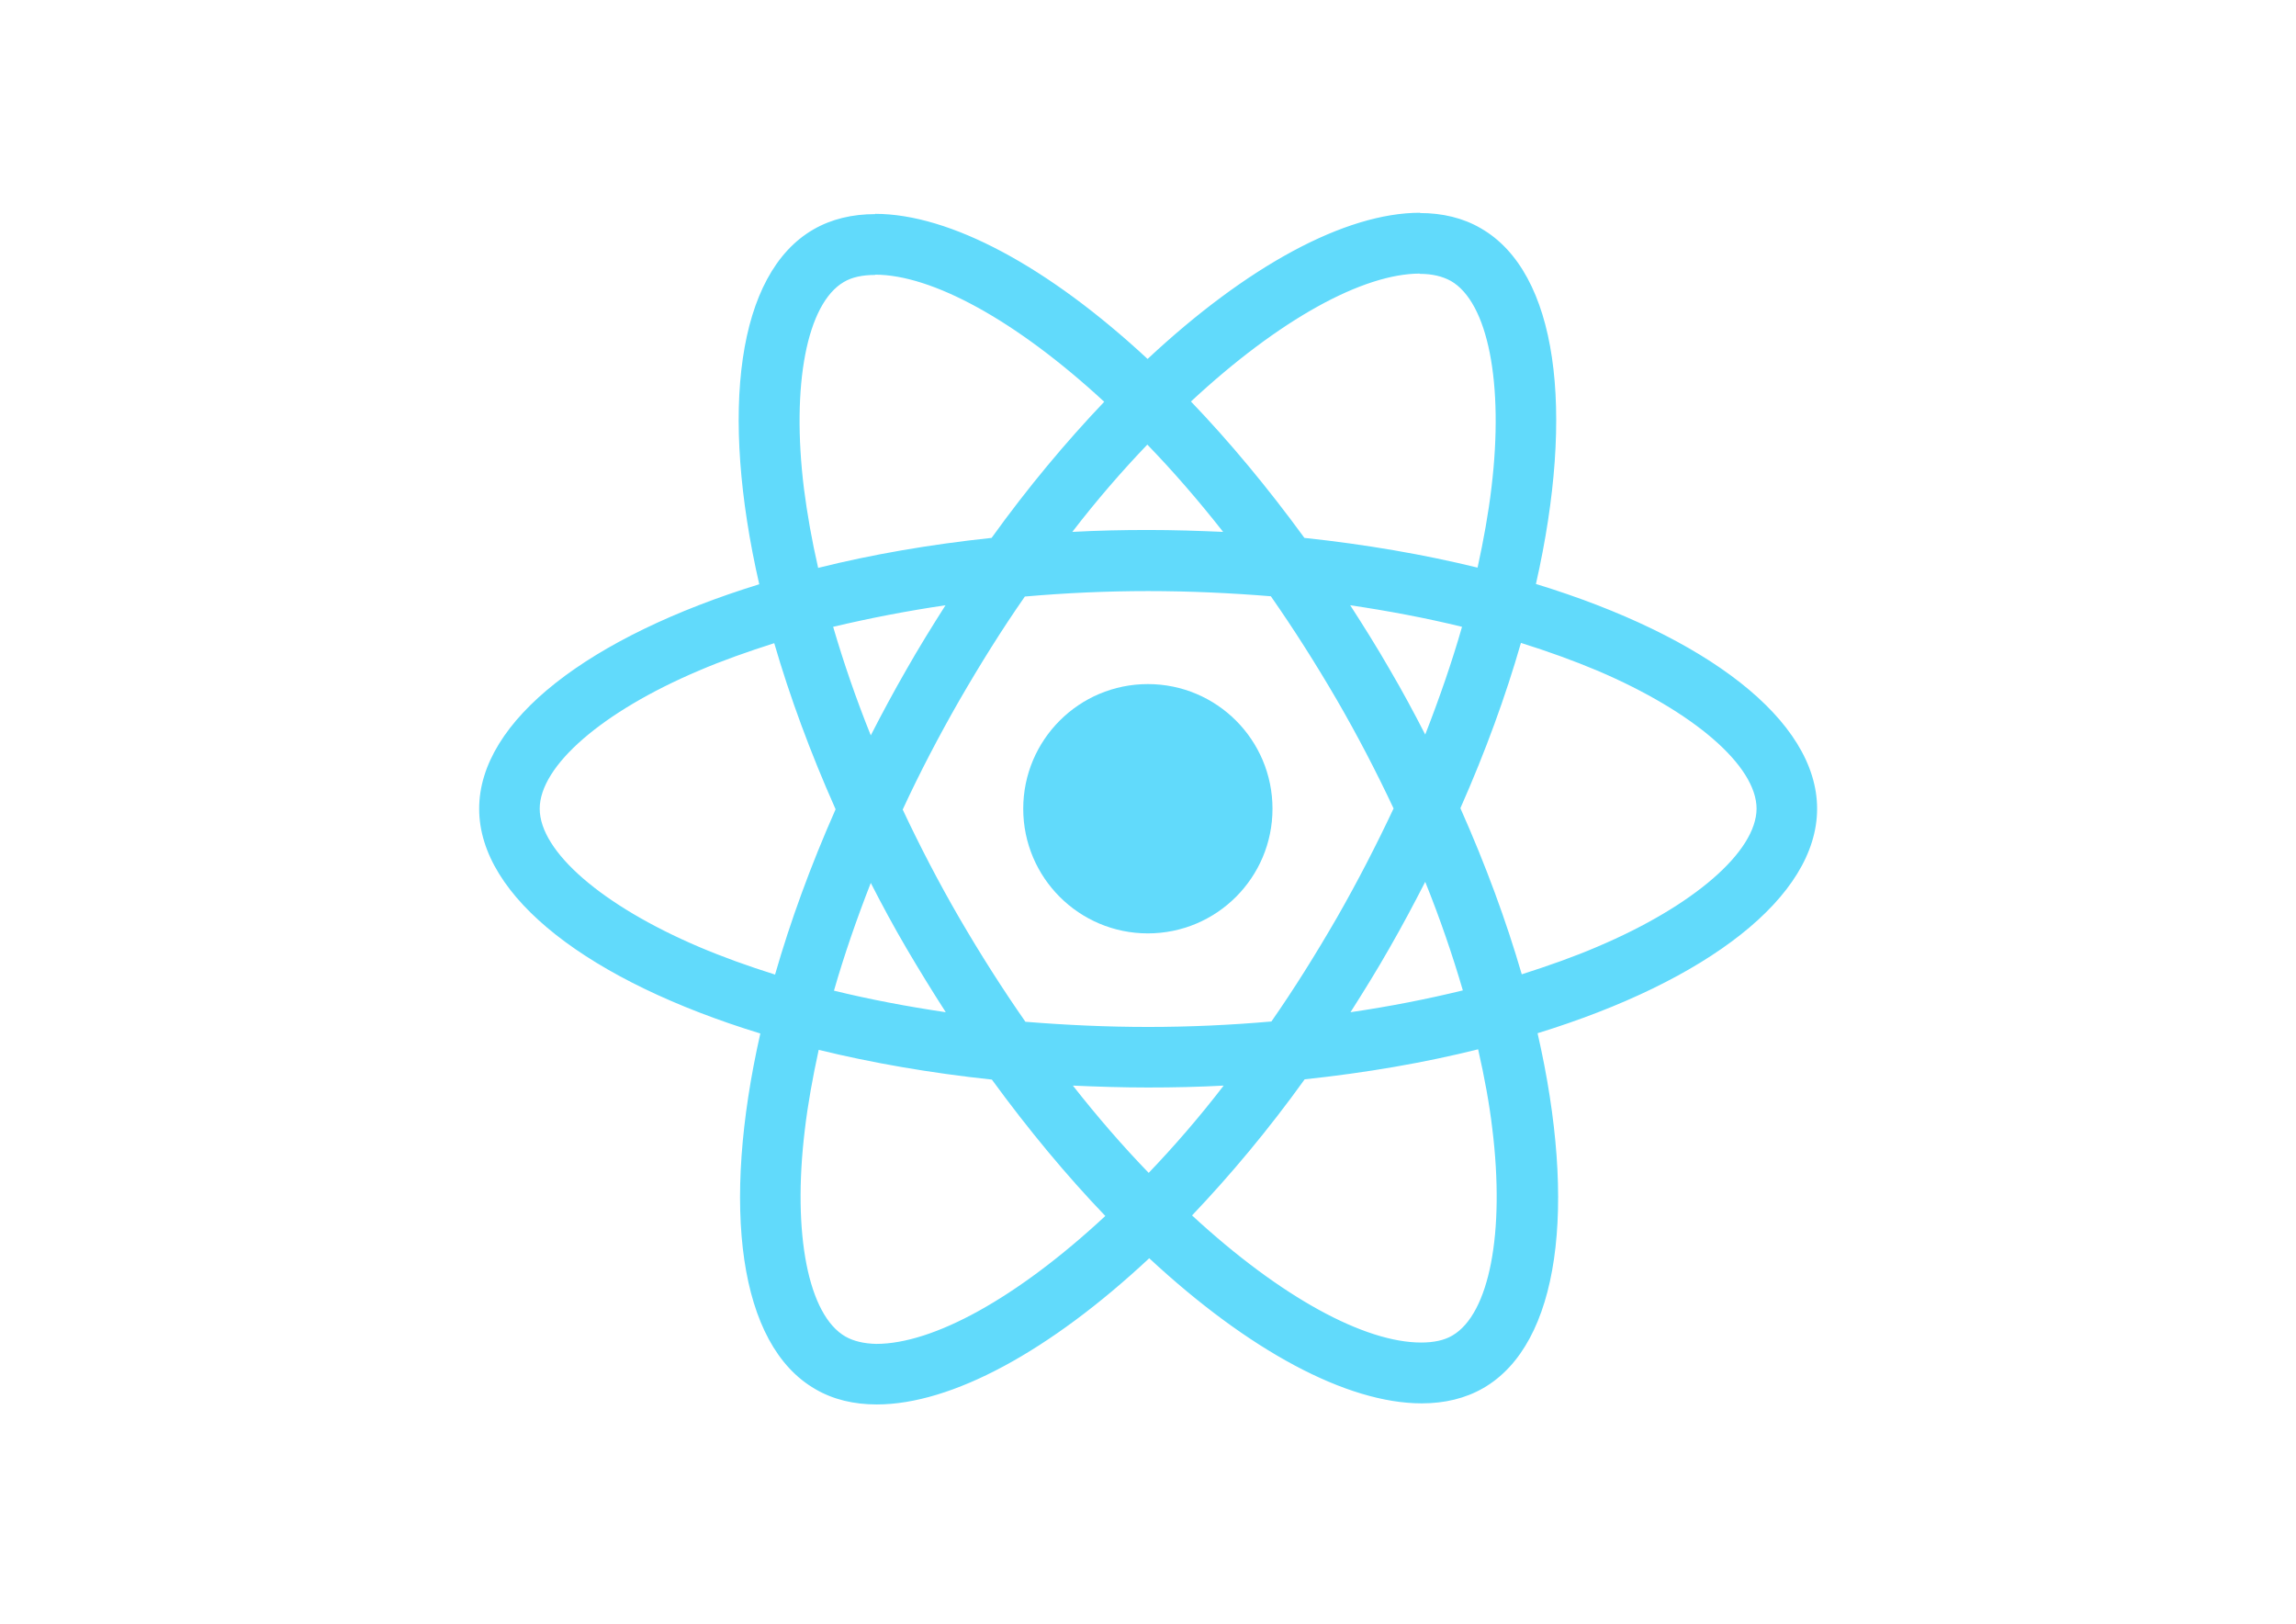
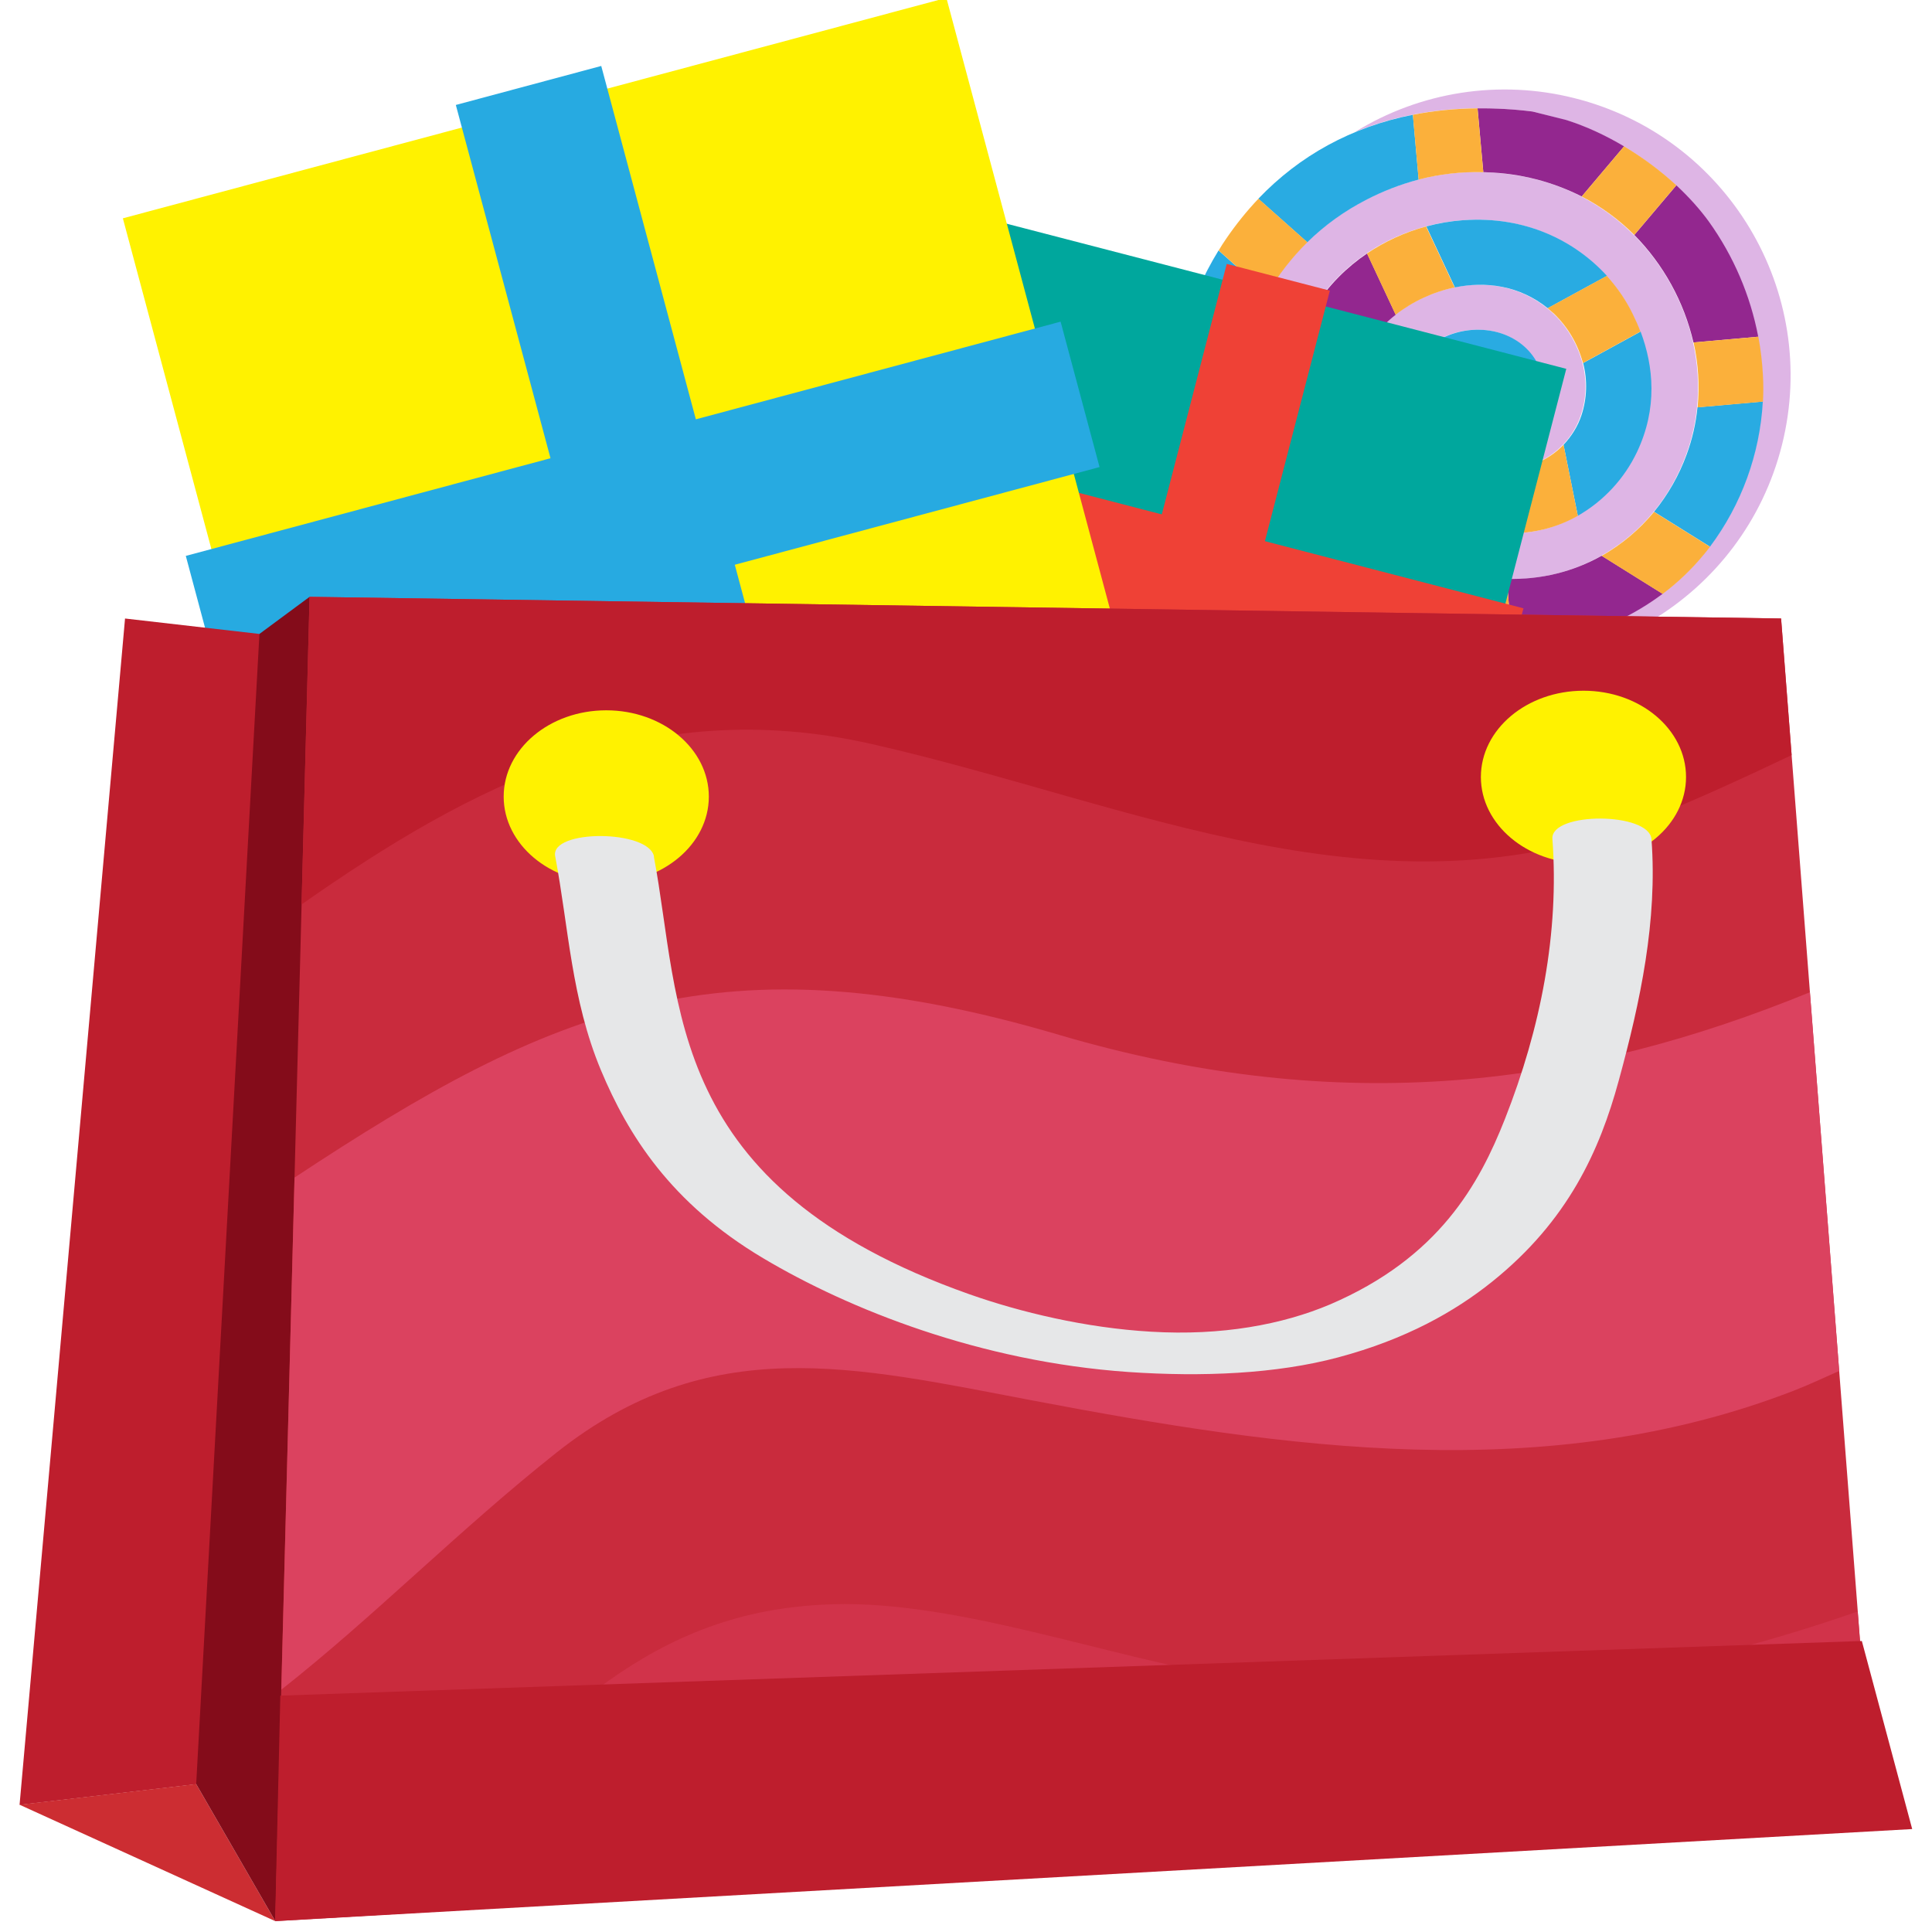
- <svg xmlns="http://www.w3.org/2000/svg" viewBox="0 0 841.9 595.3">
-   <g fill="#61DAFB">
-     <path d="M666.3 296.5c0-32.5-40.7-63.3-103.1-82.4 14.4-63.6 8-114.2-20.2-130.4-6.5-3.8-14.1-5.6-22.4-5.6v22.3c4.6 0 8.3.9 11.4 2.6 13.6 7.8 19.5 37.5 14.9 75.7-1.1 9.4-2.9 19.3-5.1 29.4-19.6-4.8-41-8.5-63.5-10.9-13.5-18.5-27.5-35.3-41.6-50 32.6-30.3 63.2-46.9 84-46.9V78c-27.5 0-63.5 19.6-99.9 53.6-36.4-33.8-72.4-53.2-99.9-53.2v22.3c20.7 0 51.4 16.5 84 46.6-14 14.7-28 31.4-41.3 49.9-22.6 2.4-44 6.1-63.6 11-2.3-10-4-19.7-5.2-29-4.7-38.2 1.1-67.9 14.6-75.8 3-1.8 6.9-2.6 11.5-2.6V78.5c-8.4 0-16 1.8-22.6 5.6-28.1 16.2-34.4 66.7-19.9 130.1-62.2 19.2-102.7 49.9-102.7 82.3 0 32.5 40.7 63.3 103.1 82.4-14.4 63.6-8 114.2 20.2 130.4 6.5 3.8 14.1 5.6 22.5 5.6 27.5 0 63.5-19.6 99.9-53.6 36.4 33.8 72.4 53.2 99.9 53.2 8.4 0 16-1.8 22.6-5.6 28.1-16.2 34.4-66.7 19.9-130.1 62-19.1 102.5-49.9 102.5-82.3zm-130.2-66.7c-3.7 12.9-8.3 26.2-13.5 39.5-4.1-8-8.4-16-13.1-24-4.6-8-9.5-15.8-14.4-23.4 14.2 2.1 27.9 4.7 41 7.9zm-45.8 106.5c-7.8 13.5-15.8 26.3-24.1 38.2-14.9 1.3-30 2-45.2 2-15.1 0-30.2-.7-45-1.9-8.3-11.9-16.4-24.6-24.2-38-7.6-13.1-14.5-26.4-20.8-39.8 6.2-13.4 13.2-26.8 20.7-39.9 7.8-13.5 15.8-26.3 24.1-38.2 14.9-1.3 30-2 45.2-2 15.1 0 30.2.7 45 1.9 8.3 11.9 16.4 24.6 24.2 38 7.6 13.1 14.5 26.4 20.8 39.8-6.3 13.4-13.2 26.8-20.7 39.9zm32.3-13c5.4 13.4 10 26.8 13.8 39.8-13.1 3.2-26.9 5.9-41.2 8 4.9-7.7 9.8-15.6 14.4-23.7 4.6-8 8.9-16.1 13-24.1zM421.2 430c-9.3-9.6-18.6-20.3-27.8-32 9 .4 18.2.7 27.5.7 9.4 0 18.7-.2 27.8-.7-9 11.7-18.3 22.4-27.5 32zm-74.4-58.9c-14.2-2.1-27.9-4.7-41-7.9 3.7-12.9 8.3-26.2 13.5-39.5 4.1 8 8.4 16 13.1 24 4.7 8 9.5 15.8 14.4 23.4zM420.7 163c9.3 9.6 18.6 20.3 27.8 32-9-.4-18.2-.7-27.5-.7-9.4 0-18.7.2-27.8.7 9-11.7 18.3-22.4 27.5-32zm-74 58.9c-4.9 7.7-9.8 15.6-14.4 23.7-4.6 8-8.9 16-13 24-5.4-13.4-10-26.8-13.8-39.8 13.1-3.1 26.9-5.8 41.2-7.9zm-90.5 125.2c-35.4-15.1-58.3-34.9-58.3-50.6 0-15.7 22.9-35.6 58.3-50.6 8.6-3.7 18-7 27.7-10.1 5.7 19.6 13.2 40 22.5 60.9-9.2 20.8-16.6 41.1-22.2 60.6-9.9-3.1-19.3-6.5-28-10.2zM310 490c-13.6-7.8-19.5-37.5-14.9-75.7 1.1-9.4 2.9-19.3 5.1-29.4 19.6 4.8 41 8.5 63.5 10.9 13.5 18.5 27.5 35.3 41.6 50-32.6 30.3-63.2 46.9-84 46.9-4.5-.1-8.3-1-11.3-2.7zm237.2-76.2c4.7 38.2-1.1 67.9-14.6 75.8-3 1.8-6.9 2.6-11.5 2.6-20.7 0-51.4-16.5-84-46.6 14-14.7 28-31.4 41.3-49.9 22.6-2.4 44-6.1 63.6-11 2.3 10.1 4.1 19.8 5.2 29.1zm38.5-66.7c-8.6 3.7-18 7-27.7 10.1-5.7-19.6-13.2-40-22.5-60.9 9.2-20.8 16.6-41.1 22.2-60.6 9.9 3.1 19.3 6.5 28.1 10.2 35.4 15.1 58.3 34.9 58.3 50.6-.1 15.7-23 35.6-58.4 50.6zM320.8 78.4z" />
-     <circle cx="420.9" cy="296.5" r="45.7" />
-     <path d="M520.5 78.1z" />
+ <svg xmlns="http://www.w3.org/2000/svg" aria-hidden="true" role="img" width="1em" height="1em" preserveAspectRatio="xMidYMid meet" viewBox="0 0 64 64">
+   <path fill="#808285" d="M42.771 32.572c-.109.415.309.874.926 1.03c.618.154 1.2-.059 1.306-.473l3.623-14.501c.105-.414-.312-.879-.926-1.028c-.618-.16-1.204.053-1.306.469l-3.623 14.503" />
+   <path fill="#9d9ea4" d="M43.72 32.669a.776.776 0 0 0 .563.943a.778.778 0 0 0 .938-.566l3.627-14.499a.774.774 0 0 0-1.5-.377L43.72 32.669" />
+   <path fill="#deb5e5" d="M40.891 13.358c.211-3.33 2.185-5.636 4.365-6.744c1.126-.577 2.455-.975 4-.907c3.546.154 5.762 2.439 6.609 4.87c.442 1.26.583 2.882-.012 4.489c-1.027 2.807-3.74 4.465-6.656 4.059c-1.716-.242-2.876-1.102-3.682-2.275c-.906-1.315-1.427-3.789-.055-5.653c1.142-1.56 4.05-2.633 6-.804c.711.661 1.372 1.978.906 3.361c-.391 1.19-1.653 1.996-2.841 1.673c-.872-.234-1.333-.877-1.161-1.876c.105-.025.133.301.246.459s.312.328.531.408c1.267.481 2.088-.623 1.951-1.776c-.102-.93-.958-1.702-2.107-1.718c-1.184-.023-2.247.764-2.649 1.839c-.755 2.023.562 4.225 2.665 4.761c2.291.584 4.354-.747 5.211-2.556c.801-1.688.48-3.305-.134-4.56c-.859-1.759-2.868-3.312-5.616-3.113c-2.627.189-5.362 2-5.914 5.517c-.184 1.187-.086 2.035.173 2.982c.453 1.688 1.379 3.182 3.095 4.311c1.693 1.112 4.198 1.509 6.094 1.047c1.774-.432 3.361-1.375 4.503-2.771a8.771 8.771 0 0 0 1.97-5.947a9.629 9.629 0 0 0-1.79-5.091c-.981-1.362-2.779-2.75-4.722-3.367l-1.122-.284c-2.2-.268-4.17-.021-5.866.682a9.435 9.435 0 0 1 7.262-1.125c5.069 1.267 8.153 6.412 6.887 11.483c-1.27 5.073-6.41 8.157-11.482 6.891a9.46 9.46 0 0 1-7.04-7.622c.151-.162.285-.371.383-.643" />
+   <path fill="#29abe2" d="M54.23 14.969a4.83 4.83 0 0 1-1.963 2.118l-.473-2.353c.262-.278.473-.61.594-.979a3.058 3.058 0 0 0 .055-1.729l1.904-1.042c.433 1.155.566 2.542-.117 3.985" />
+   <path fill="#93278f" d="M51.928 21.15a7.435 7.435 0 0 1-1.849.186l-.16-2.16c1.13.031 2.2-.24 3.139-.766l2.02 1.261a8.611 8.611 0 0 1-3.151 1.479M56.61 7.343a9.66 9.66 0 0 1 1.634 3.811l-2.146.19a7.489 7.489 0 0 0-1.959-3.561l1.392-1.645c.418.39.786.8 1.079 1.205" />
+   <path fill="#29abe2" d="M49.02 17.525c-2.103-.538-3.42-2.738-2.665-4.763c.402-1.075 1.462-1.86 2.646-1.839c1.153.018 2.01.79 2.111 1.72c.133 1.155-.688 2.257-1.951 1.774a1.251 1.251 0 0 1-.535-.406c-.109-.158-.137-.489-.242-.459c-.176 1 .289 1.642 1.161 1.876c.066.02.133.034.199.043l.434 2.19a4.415 4.415 0 0 1-1.158-.136m7.626.585l-1.853-1.157a6.555 6.555 0 0 0 1.078-1.894a6.321 6.321 0 0 0 .36-1.567l2.165-.191a8.852 8.852 0 0 1-1.75 4.809m-10.816 2c-.98-.647-1.708-1.417-2.231-2.271l1.935-.981c.548.79 1.259 1.446 2.197 1.853l.164 2.31a7.458 7.458 0 0 1-2.065-.911" />
+   <path fill="#93278f" d="M42.735 15.793c-.255-.946-.356-1.794-.169-2.98c.321-2.038 1.376-3.508 2.721-4.417l.95 2.029a4.09 4.09 0 0 0-.763.772c-.828 1.125-.965 2.47-.746 3.65l-1.974 1c-.007-.015-.011-.034-.019-.056" />
+   <path fill="#29abe2" d="M48.48 7.294c2.056-.146 3.693.684 4.753 1.845l-1.962 1.071c-.931-.75-2.045-.901-3.076-.689l-.946-2.02c.41-.11.82-.178 1.231-.208m-1.676-3.491l.191 2.146c-.621.164-1.2.393-1.728.667a8.013 8.013 0 0 0-1.962 1.411l-1.622-1.442c1.365-1.43 3.088-2.381 5.121-2.782m-5.898 9.556c-.579 1.56-2.182 1.106-2.193.875c-.055-2.046.603-4.227 1.653-5.937l1.614 1.435a8.22 8.22 0 0 0-1.074 3.627" />
+   <path fill="#93278f" d="m50.763 3.694l1.126.282c.664.211 1.31.514 1.911.872l-1.403 1.661a7.466 7.466 0 0 0-3.127-.801c-.043-.004-.09-.004-.133-.004l-.191-2.115a13.54 13.54 0 0 1 1.817.105" />
+   <path fill="#fbb03b" d="M40.37 8.297a6.3 6.3 0 0 1 .246-.385c.329-.481.685-.923 1.071-1.329l1.622 1.442a8.06 8.06 0 0 0-1.325 1.706L40.37 8.297m8.575-4.708l.191 2.115a7.694 7.694 0 0 0-2.142.244l-.191-2.146c.68-.133 1.396-.207 2.142-.213m6.585 2.549l-1.391 1.645a7.025 7.025 0 0 0-1.743-1.274l1.403-1.661c.638.381 1.223.82 1.731 1.29m2.87 6.298c.016.293.016.579 0 .868l-2.165.191a6.828 6.828 0 0 0-.133-2.151l2.146-.19c.078.426.129.852.152 1.282m-1.97 5.947a7.881 7.881 0 0 1-1.353 1.292l-2.02-1.261a6.25 6.25 0 0 0 1.735-1.458l1.853 1.157c-.07.092-.14.184-.214.27m-8.536 2.637l-.164-2.31c.441.196.934.34 1.484.415c.239.035.474.055.704.059l.16 2.16a9.063 9.063 0 0 1-2.184-.324m-5.14-5.17l1.974-1c.148.776.441 1.483.805 2.01l-1.935.981a7.578 7.578 0 0 1-.844-1.986m4.485-8.354l.946 2.02a4.818 4.818 0 0 0-1.954.905l-.95-2.029a6.632 6.632 0 0 1 1.958-.895m6.85 2.907c.09.182.177.375.251.575l-1.904 1.042a3.532 3.532 0 0 0-.961-1.636a6.74 6.74 0 0 0-.211-.18l1.962-1.071c.355.393.648.823.863 1.27m-3.91 7.253l-.434-2.19c.754.125 1.517-.186 2.048-.737l.473 2.353a4.422 4.422 0 0 1-2.087.574" />
+   <path fill="#00a79d" d="m32.542 7.202l19.343 5.016l-5.052 19.486l-19.344-5.016z" />
+   <g fill="#ef4136">
+     <path d="m40.637 8.742l3.416.886l-5.324 20.54l-3.416-.885z" />
+     <path d="m29.04 18.23l.887-3.413l20.539 5.334l-.887 3.414z" />
  </g>
+   <path fill="#fff200" d="M4.07 7.232L31.35-.071l7.356 27.48l-27.28 7.303z" />
+   <g fill="#27aae1">
+     <path d="m27.675 31.16l-4.811 1.291L15.1 3.477l4.817-1.292z" />
+     <path d="m7.445 23.233l-1.29-4.818l28.979-7.76l1.29 4.817z" />
+   </g>
+   <path fill="#be1e2d" d="m8.594 21l-4.452-.511l-3.494 39.3l5.851-.684l8.601-21.97z" />
+   <path fill="#cc2d32" d="m.648 59.784l8.47 3.856l-2.619-4.54z" />
+   <path fill="#840c1a" d="M8.594 21L6.499 59.1l2.619 4.54l7.912-29.62l-6.775-14.249z" />
+   <path fill="#c92b3d" d="m59 20.489l-48.745-.718L9.118 63.64l52.972-3.15z" />
+   <path fill="#be1e2d" d="M28.887 24.649c8.673 1.968 16.888 6.05 25.765 2.463c1.591-.644 3.15-1.361 4.698-2.098l-.349-4.526l-48.747-.717l-.265 10.19c5.594-3.922 11.421-7.01 18.898-5.312" />
+   <path fill="#db425f" d="M35.08 34.28c-11.186-3.295-16.76-.931-25.323 4.729l-.438 16.963c3.064-2.411 5.886-5.292 9.115-7.852c5.089-4.03 9.869-2.846 15.768-1.728c8.384 1.591 17.01 2.856 25.23-.328c.523-.204.996-.431 1.493-.649l-.97-12.546c-7.595 3.107-15.438 4.19-24.878 1.411" />
+   <path fill="#d1334a" d="M40.809 55.56c-4.112-.666-9.08-2.538-13.215-2.417c-6.195.176-9.134 3.982-13.348 7.699a58.365 58.365 0 0 1-3.271 2.684l51.11-3.035l-.547-7.109c-6.72 2.347-13.548 3.341-20.731 2.178" />
+   <path fill="#be1e2d" d="m61.676 54.36l-52.39 1.81l-.172 7.47l54.23-3.05z" />
+   <path fill="#fff200" d="M23.481 26.389c0 1.577-1.524 2.861-3.4 2.861c-1.872 0-3.396-1.284-3.396-2.861c0-1.581 1.524-2.859 3.396-2.859c1.876-.001 3.4 1.278 3.4 2.859m32.371-.649c0 1.575-1.52 2.859-3.396 2.859s-3.4-1.284-3.4-2.859c0-1.581 1.524-2.859 3.4-2.859c1.876-.001 3.396 1.278 3.396 2.859" />
+   <path fill="#e6e7e8" d="M21.66 28.378c.926 4.863.316 10.913 10.448 14.494c1.696.598 3.858 1.117 6.02 1.242c2.349.141 4.357-.238 5.929-.902c3.62-1.552 4.948-4 5.793-6.137c1.192-3.02 1.806-6.183 1.575-9.288c-.059-.903 3.217-.891 3.283.016c.199 2.69-.363 5.36-1.087 8c-.629 2.307-1.673 4.632-4.189 6.652c-1.231.989-2.861 1.912-5.104 2.51c-2.045.547-4.499.652-6.95.484c-4.917-.344-9.259-2.079-12.1-3.771c-3.068-1.825-4.479-4.096-5.37-6.223c-.985-2.356-1.071-4.741-1.517-7.091c-.172-.9 3.107-.888 3.275.013" />
</svg>
